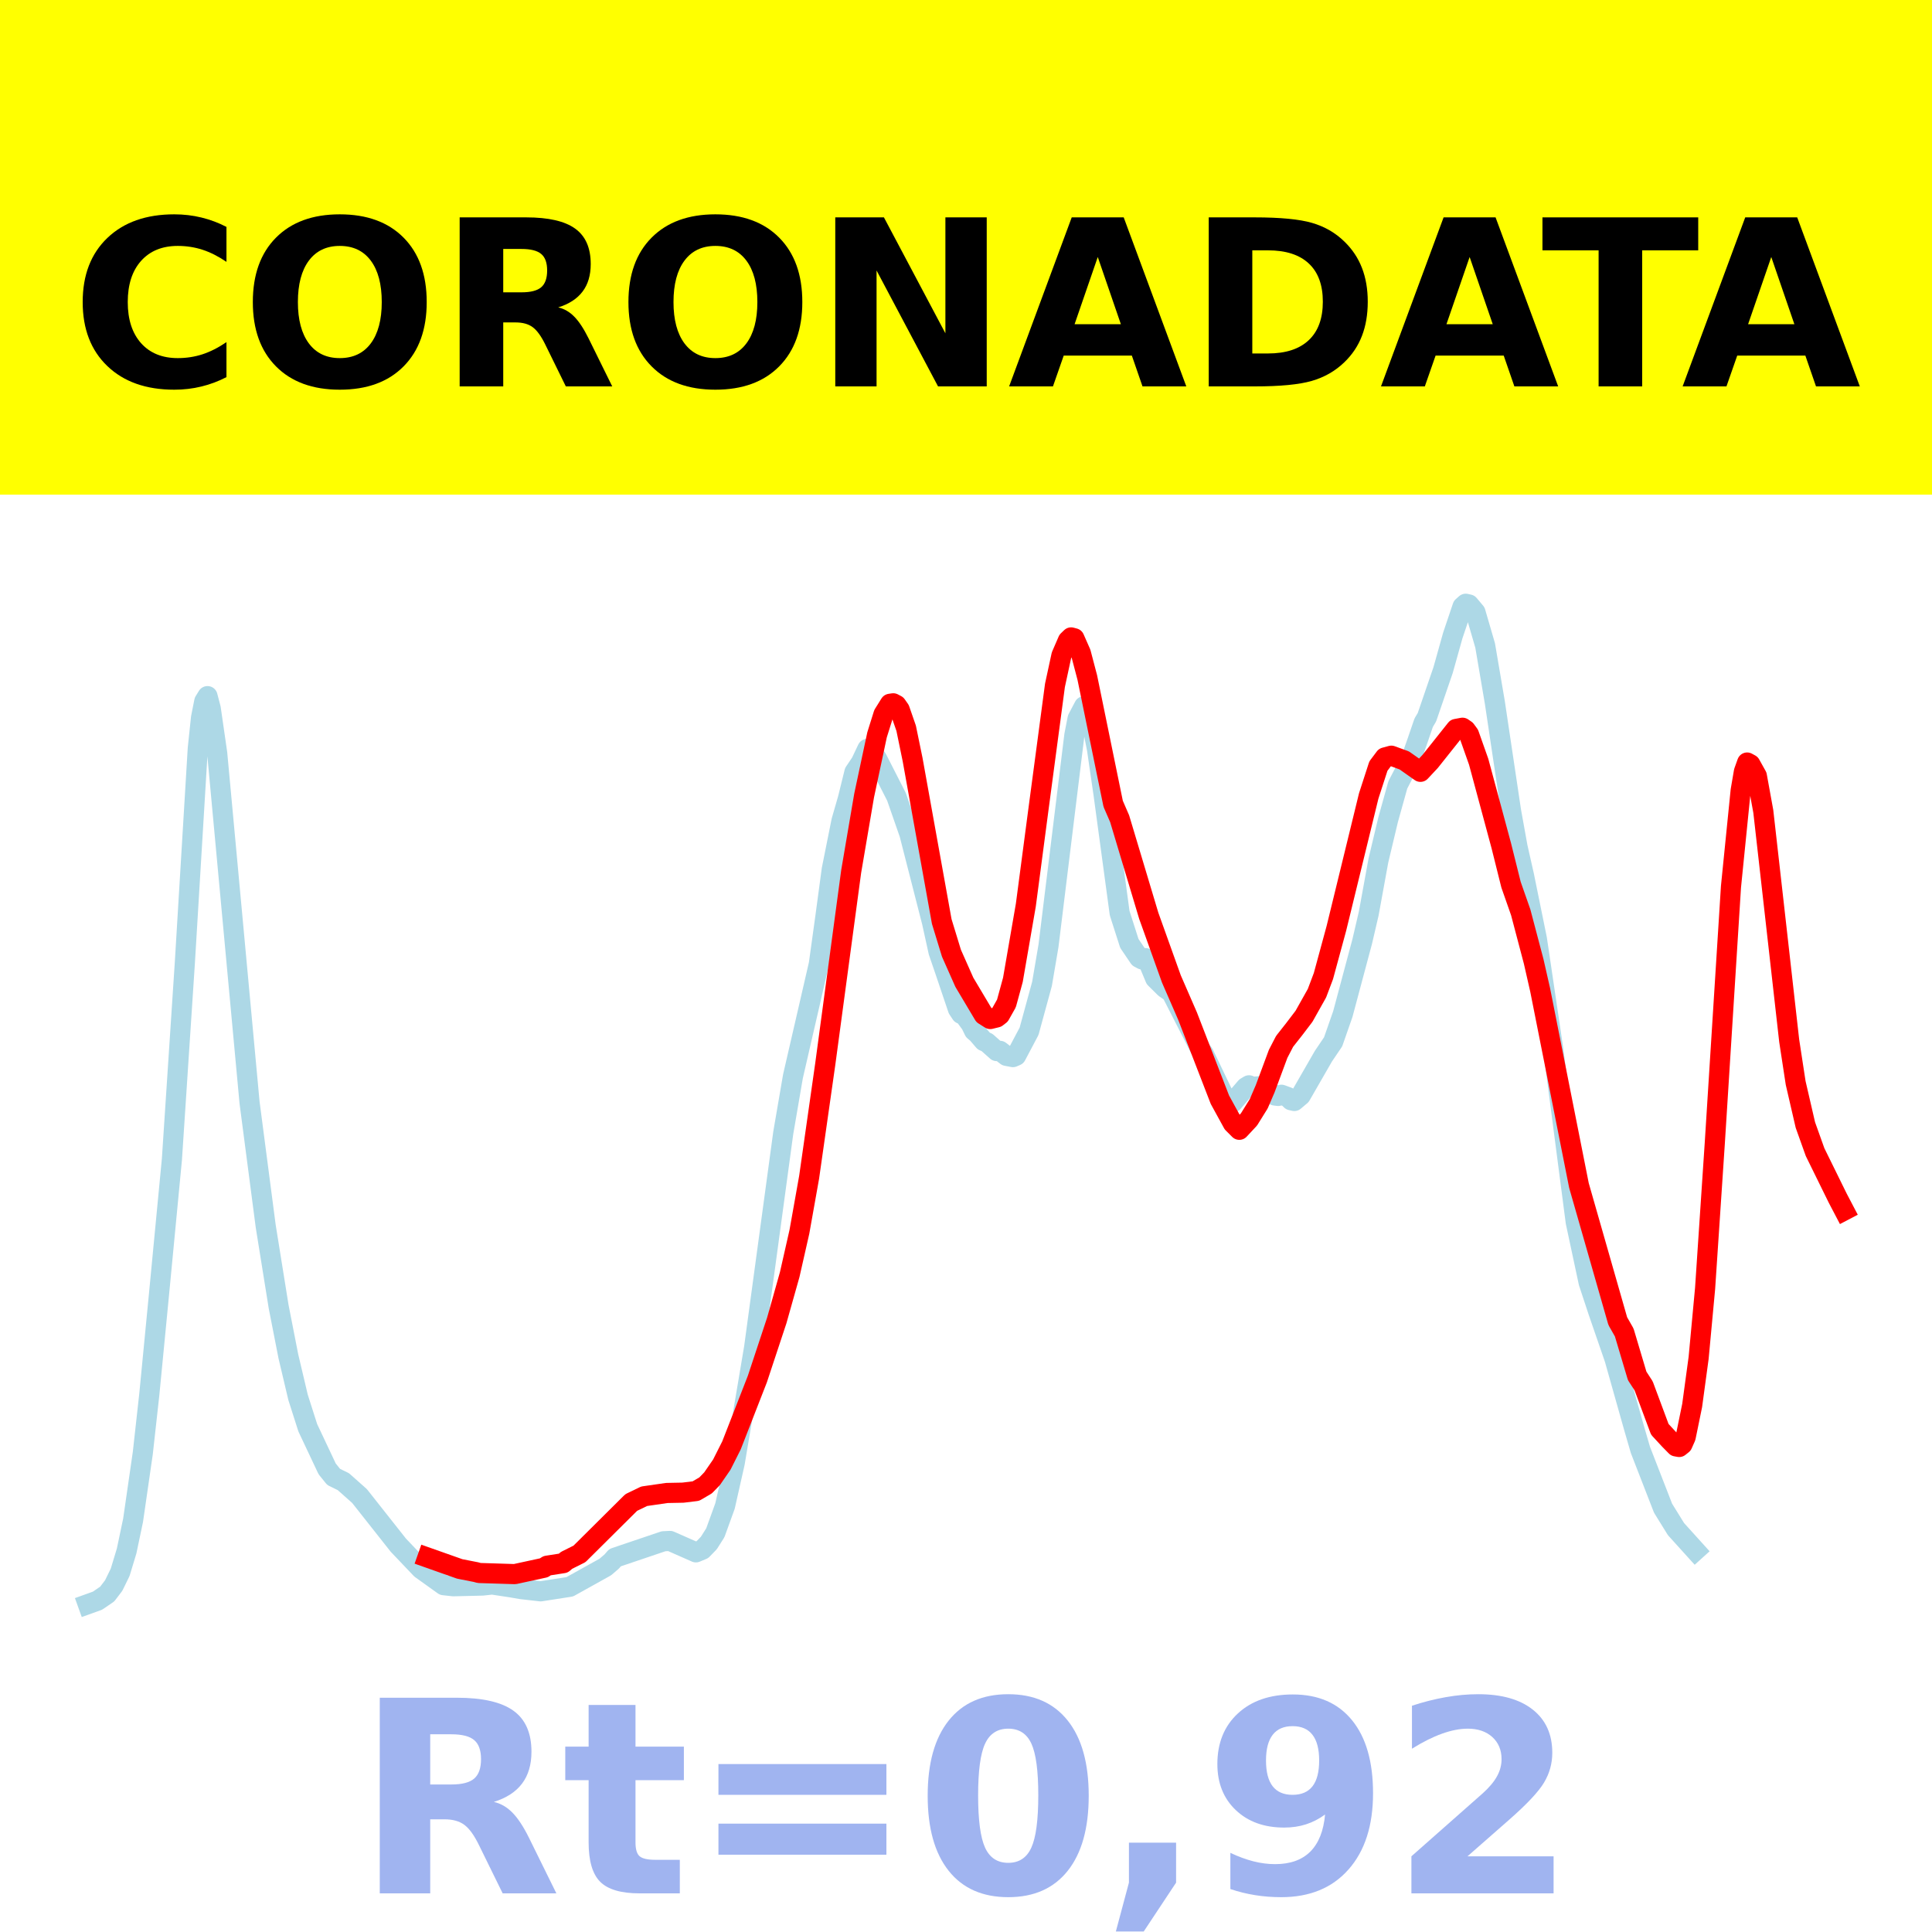
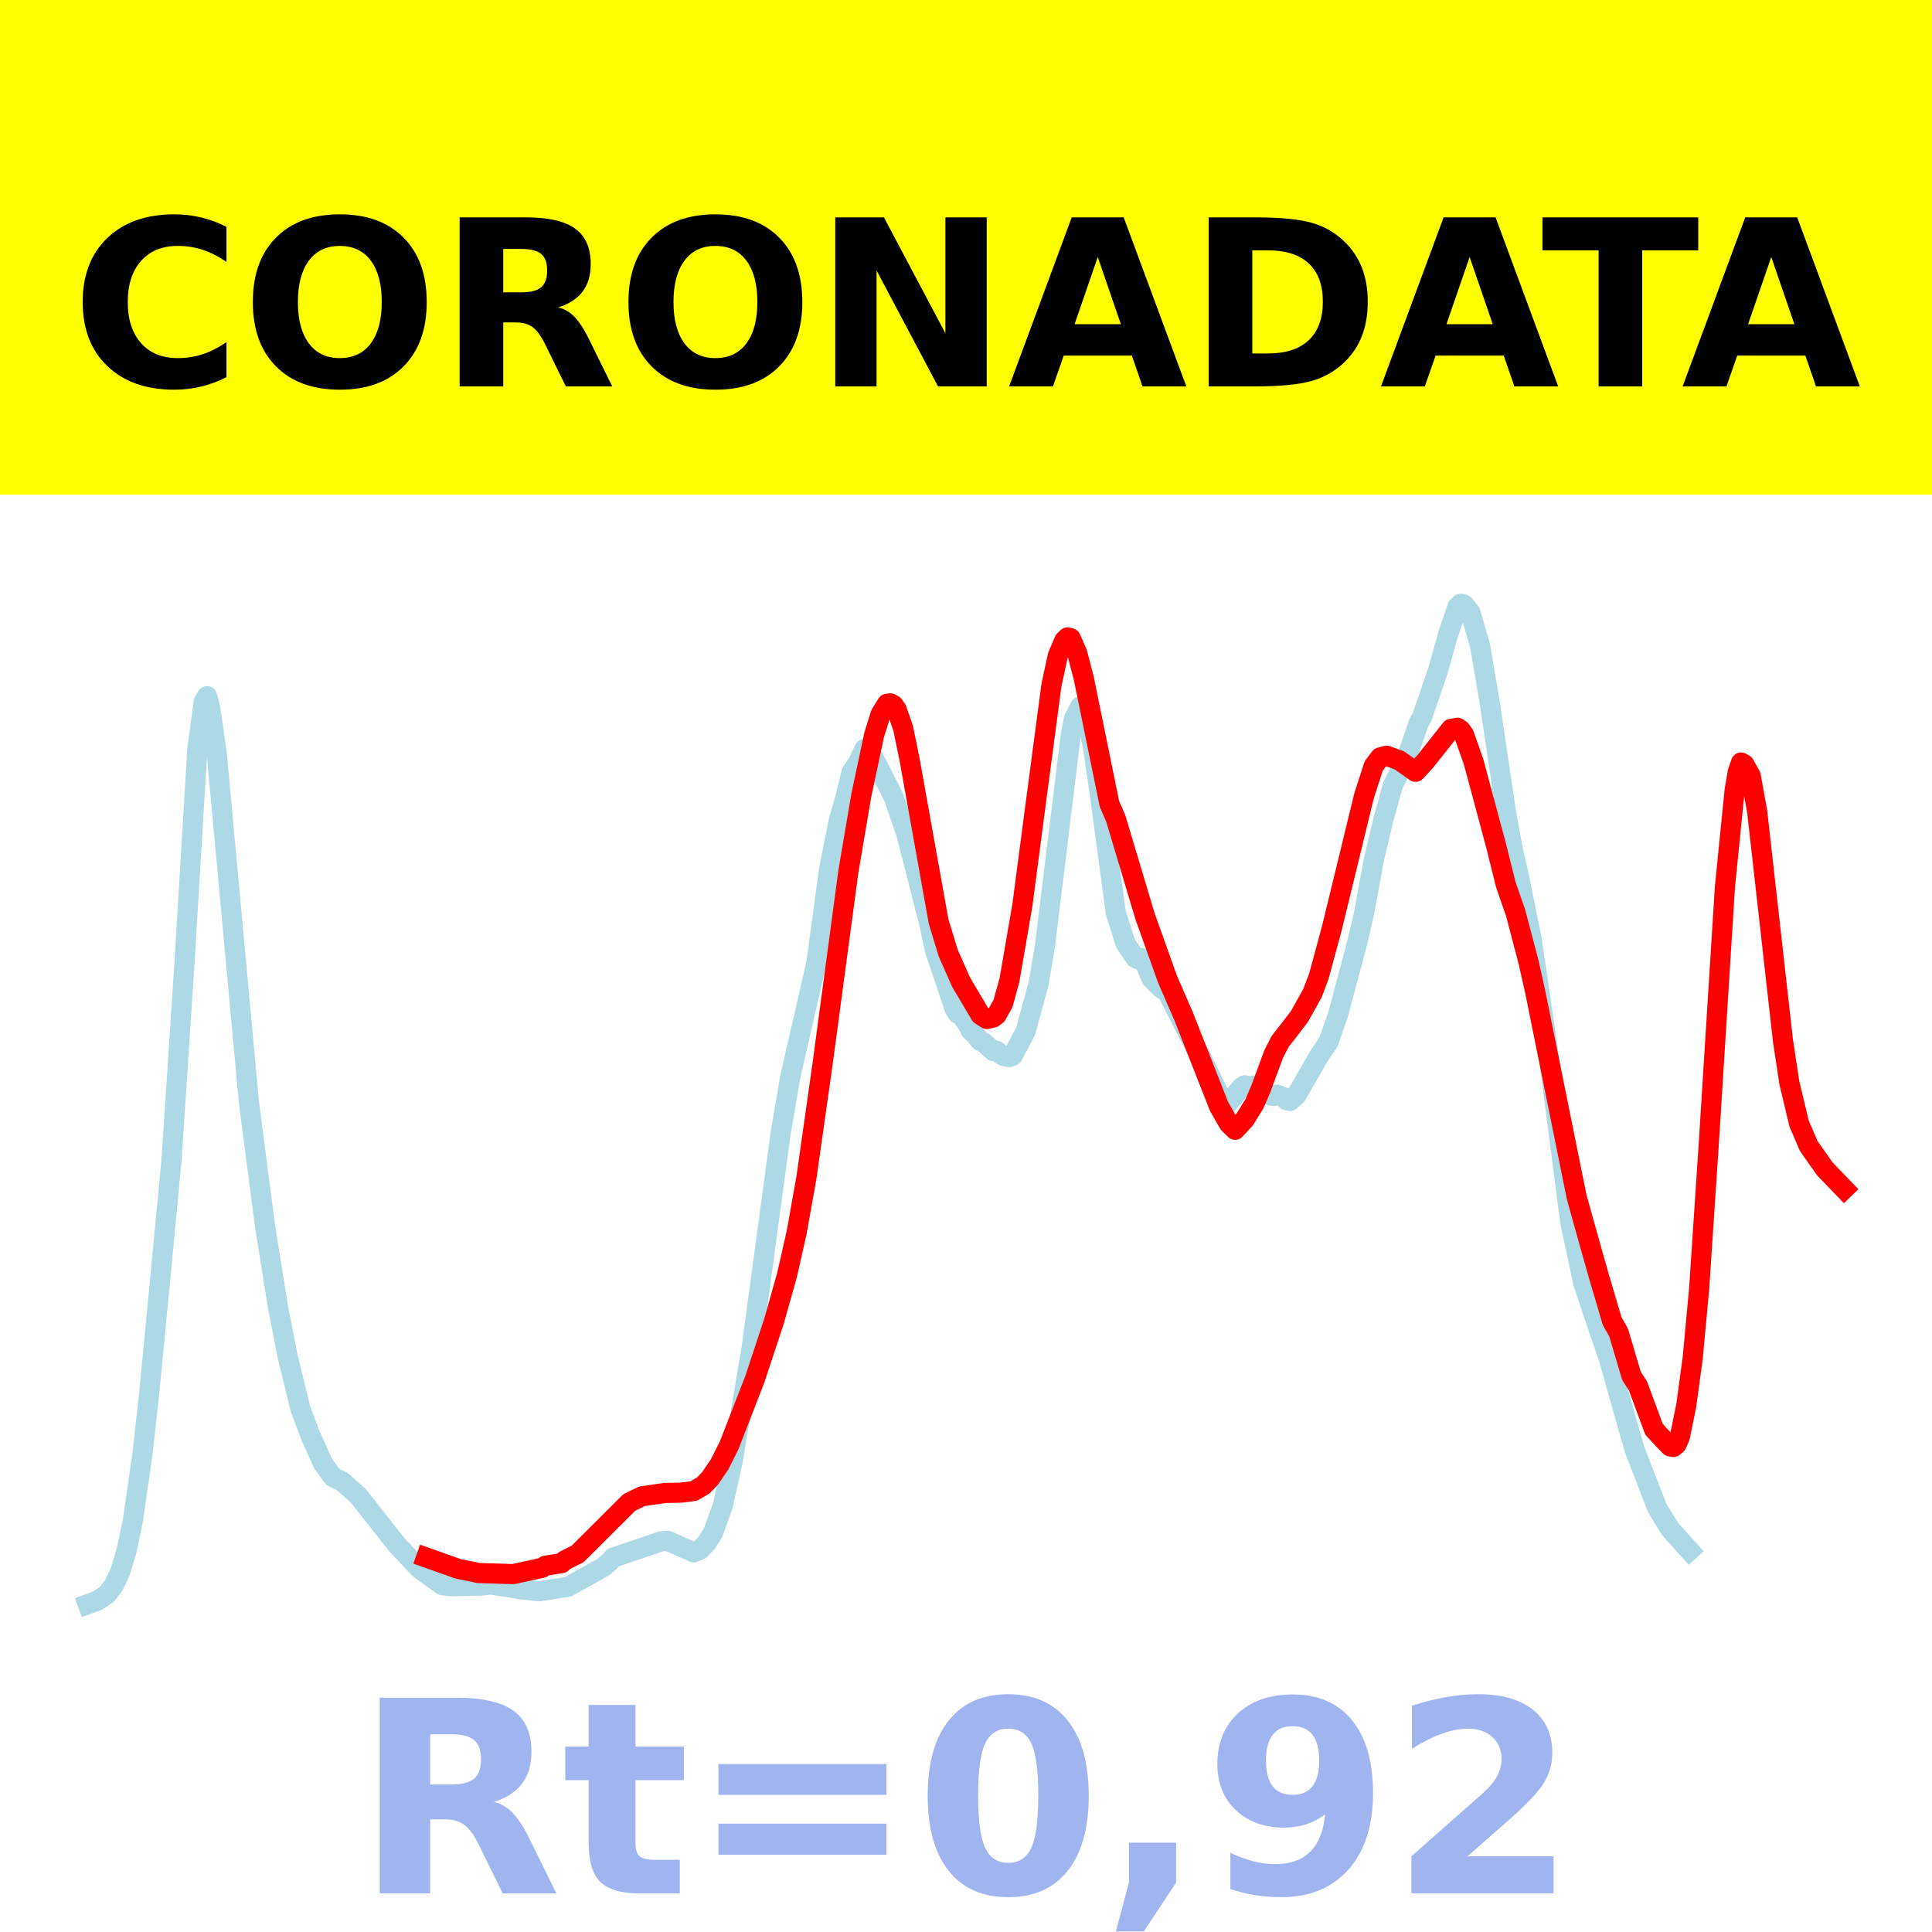
<svg xmlns="http://www.w3.org/2000/svg" xmlns:xlink="http://www.w3.org/1999/xlink" height="144pt" version="1.1" viewBox="0 0 144 144" width="144pt">
  <defs>
    <style type="text/css">*{stroke-linecap:butt;stroke-linejoin:round;}</style>
  </defs>
  <g id="figure_1">
    <g id="patch_1">
      <path d="M 0 144  L 144 144  L 144 0  L 0 0  z " style="fill:#ffffff;" />
    </g>
    <g id="axes_1">
      <g id="patch_2">
        <path d="M 0 144  L 144 144  L 144 0  L 0 0  z " style="fill:#ffffff;" />
      </g>
      <g id="line2d_1">
-         <path clip-path="url(#p28100bf2a8)" d="M 6.545 119.565  L 7.269 119.304  L 7.992 118.81  L 8.474 118.177  L 8.956 117.191  L 9.438 115.6  L 9.921 113.303  L 10.644 108.3  L 11.126 103.954  L 11.849 96.491  L 12.814 86.401  L 13.778 71.75  L 14.742 55.78  L 14.983 53.498  L 15.225 52.276  L 15.466 51.885  L 15.707 52.803  L 16.189 56.142  L 18.6 82.173  L 19.805 91.395  L 20.769 97.397  L 21.493 101.093  L 22.216 104.152  L 22.939 106.416  L 24.386 109.484  L 24.868 110.081  L 25.591 110.434  L 26.797 111.506  L 29.69 115.168  L 31.377 116.941  L 33.065 118.15  L 33.788 118.23  L 35.958 118.178  L 36.681 118.099  L 38.128 118.318  L 38.851 118.444  L 40.297 118.608  L 42.467 118.271  L 45.119 116.794  L 45.601 116.378  L 45.842 116.099  L 49.459 114.876  L 49.941 114.852  L 51.869 115.703  L 52.352 115.502  L 52.834 115.005  L 53.316 114.243  L 54.039 112.248  L 54.762 109.041  L 56.209 100.429  L 58.379 84.442  L 59.102 80.226  L 61.031 71.855  L 61.513 68.378  L 61.995 64.799  L 62.718 61.19  L 63.2 59.516  L 63.683 57.554  L 64.165 56.835  L 64.647 55.819  L 64.888 55.922  L 65.37 56.548  L 66.817 59.385  L 67.781 62.152  L 69.469 68.747  L 69.951 70.94  L 70.433 72.348  L 71.397 75.205  L 71.638 75.569  L 71.879 75.672  L 72.362 76.336  L 72.603 76.831  L 72.844 77.034  L 73.326 77.596  L 73.567 77.698  L 74.29 78.342  L 74.531 78.323  L 75.014 78.698  L 75.496 78.791  L 75.737 78.687  L 76.701 76.864  L 77.665 73.334  L 78.148 70.497  L 80.076 54.797  L 80.317 53.561  L 80.8 52.642  L 81.041 52.838  L 81.282 53.383  L 81.764 55.841  L 82.246 59.153  L 83.452 68.057  L 84.175 70.315  L 84.898 71.385  L 85.139 71.514  L 85.38 71.413  L 85.621 71.771  L 86.103 72.927  L 86.827 73.643  L 87.309 73.973  L 89.479 78.221  L 89.72 78.541  L 91.407 82.06  L 91.648 82.203  L 91.89 82.166  L 92.854 81.038  L 93.095 80.892  L 93.336 81.006  L 94.059 80.951  L 94.541 81.326  L 95.024 81.654  L 95.265 81.685  L 95.506 81.595  L 95.988 81.77  L 96.229 82.007  L 96.47 82.062  L 96.952 81.654  L 98.64 78.72  L 99.363 77.652  L 100.086 75.582  L 101.533 70.168  L 102.015 68.099  L 102.738 64.137  L 103.462 61.097  L 104.185 58.502  L 105.149 56.645  L 105.631 55.273  L 106.114 53.863  L 106.355 53.459  L 107.56 49.945  L 108.283 47.364  L 109.007 45.213  L 109.248 45  L 109.489 45.054  L 109.971 45.627  L 110.694 48.11  L 111.417 52.359  L 112.623 60.434  L 113.105 63.113  L 113.587 65.247  L 114.551 69.981  L 115.757 78.124  L 117.445 91.083  L 118.409 95.593  L 119.132 97.781  L 120.338 101.278  L 121.784 106.407  L 122.266 108.066  L 123.954 112.411  L 124.918 113.969  L 126.365 115.57  L 126.365 115.57  " style="fill:none;stroke:#add8e6;stroke-linecap:square;stroke-width:1.5;" />
+         <path clip-path="url(#p094fb9745c)" d="M 6.545 119.565  L 7.266 119.304  L 7.987 118.81  L 8.467 118.177  L 8.947 117.191  L 9.428 115.6  L 9.908 113.303  L 10.629 108.3  L 11.109 103.954  L 11.83 96.491  L 12.791 86.401  L 13.751 71.75  L 14.712 55.78  L 15.193 52.276  L 15.433 51.885  L 15.673 52.803  L 16.153 56.142  L 18.555 82.173  L 19.756 91.395  L 20.717 97.397  L 21.438 101.093  L 22.399 105.023  L 23.119 106.944  L 24.08 109.089  L 24.801 110.081  L 25.521 110.434  L 26.722 111.506  L 29.605 115.168  L 31.286 116.941  L 32.967 118.15  L 33.688 118.23  L 35.85 118.178  L 36.57 118.099  L 38.012 118.318  L 38.732 118.444  L 40.173 118.608  L 42.335 118.271  L 44.977 116.794  L 45.458 116.378  L 45.698 116.099  L 49.301 114.876  L 49.781 114.852  L 51.703 115.703  L 52.183 115.502  L 52.664 115.005  L 53.144 114.243  L 53.865 112.248  L 54.585 109.041  L 56.027 100.429  L 58.188 84.442  L 58.909 80.226  L 60.831 71.855  L 61.311 68.378  L 61.791 64.799  L 62.512 61.19  L 62.992 59.516  L 63.473 57.554  L 63.953 56.835  L 64.434 55.819  L 64.674 55.922  L 65.154 56.548  L 66.595 59.385  L 67.556 62.152  L 69.238 68.747  L 69.718 70.94  L 70.198 72.348  L 71.159 75.205  L 71.4 75.569  L 71.64 75.672  L 72.12 76.336  L 72.36 76.831  L 72.6 77.034  L 73.081 77.596  L 73.321 77.698  L 74.042 78.342  L 74.282 78.323  L 74.762 78.698  L 75.243 78.791  L 75.483 78.687  L 76.444 76.864  L 77.405 73.334  L 77.885 70.497  L 79.807 54.797  L 80.047 53.561  L 80.527 52.642  L 80.767 52.838  L 81.008 53.383  L 81.488 55.841  L 81.968 59.153  L 83.169 68.057  L 83.89 70.315  L 84.611 71.385  L 84.851 71.514  L 85.091 71.413  L 85.331 71.771  L 85.812 72.927  L 86.532 73.643  L 87.013 73.973  L 89.174 78.221  L 89.415 78.541  L 91.096 82.06  L 91.336 82.203  L 91.576 82.166  L 92.537 81.038  L 92.777 80.892  L 93.258 80.998  L 93.498 80.904  L 93.978 81.097  L 94.699 81.654  L 94.939 81.685  L 95.179 81.595  L 95.66 81.77  L 95.9 82.007  L 96.14 82.062  L 96.621 81.654  L 98.302 78.72  L 99.023 77.652  L 99.743 75.582  L 101.184 70.168  L 101.665 68.099  L 102.385 64.137  L 103.106 61.097  L 103.827 58.502  L 104.787 56.645  L 105.268 55.273  L 105.748 53.863  L 105.988 53.459  L 107.189 49.945  L 107.91 47.364  L 108.631 45.213  L 108.871 45  L 109.111 45.054  L 109.591 45.627  L 110.312 48.11  L 111.033 52.359  L 112.234 60.434  L 112.714 63.113  L 113.194 65.247  L 114.155 69.981  L 115.356 78.124  L 117.038 91.083  L 117.998 95.593  L 118.719 97.781  L 119.92 101.278  L 121.361 106.407  L 121.842 108.066  L 123.523 112.411  L 124.484 113.969  L 125.925 115.57  L 125.925 115.57  " style="fill:none;stroke:#add8e6;stroke-linecap:square;stroke-width:1.5;" />
      </g>
      <g id="line2d_2">
-         <path clip-path="url(#p28100bf2a8)" d="M 31.859 116.088  L 34.27 116.94  L 35.476 117.176  L 35.717 117.242  L 38.369 117.325  L 40.538 116.854  L 40.78 116.697  L 41.985 116.509  L 42.226 116.301  L 43.19 115.819  L 47.048 111.988  L 48.012 111.522  L 49.7 111.278  L 50.905 111.254  L 51.869 111.136  L 52.593 110.712  L 53.075 110.214  L 53.798 109.166  L 54.521 107.73  L 56.45 102.785  L 57.897 98.414  L 58.861 94.996  L 59.584 91.806  L 60.307 87.748  L 61.513 79.289  L 63.441 64.961  L 64.406 59.297  L 65.37 54.772  L 65.852 53.232  L 66.335 52.457  L 66.576 52.42  L 66.817 52.547  L 67.058 52.891  L 67.54 54.282  L 68.022 56.623  L 70.192 68.681  L 70.915 71.046  L 71.879 73.216  L 73.326 75.646  L 73.808 75.952  L 74.29 75.834  L 74.531 75.648  L 75.014 74.791  L 75.496 73.028  L 76.46 67.456  L 77.424 60.142  L 78.63 51.084  L 79.112 48.855  L 79.594 47.742  L 79.835 47.509  L 80.076 47.574  L 80.559 48.669  L 81.041 50.502  L 82.969 59.909  L 83.452 61.022  L 85.621 68.254  L 87.309 72.966  L 88.514 75.734  L 90.925 81.967  L 91.89 83.727  L 92.372 84.208  L 93.095 83.432  L 93.818 82.268  L 94.3 81.147  L 95.265 78.547  L 95.747 77.617  L 96.47 76.698  L 97.193 75.748  L 98.158 74.029  L 98.64 72.752  L 99.604 69.205  L 102.015 59.327  L 102.738 57.098  L 103.22 56.457  L 103.703 56.325  L 104.667 56.678  L 105.872 57.527  L 106.596 56.753  L 108.524 54.331  L 109.007 54.241  L 109.248 54.407  L 109.489 54.735  L 110.212 56.779  L 111.9 63.043  L 112.623 65.94  L 113.346 68.002  L 114.31 71.655  L 114.793 73.778  L 117.686 88.358  L 120.579 98.469  L 121.061 99.316  L 122.025 102.551  L 122.507 103.294  L 123.713 106.534  L 124.436 107.316  L 124.918 107.806  L 125.159 107.849  L 125.4 107.656  L 125.641 107.113  L 126.124 104.754  L 126.606 101.207  L 127.088 96.032  L 127.811 85.198  L 129.017 66.093  L 129.74 58.914  L 129.981 57.508  L 130.222 56.834  L 130.463 56.965  L 130.945 57.83  L 131.427 60.483  L 132.151 66.887  L 133.356 77.567  L 133.838 80.717  L 134.562 83.848  L 135.285 85.872  L 136.972 89.301  L 137.455 90.223  L 137.455 90.223  " style="fill:none;stroke:#ff0000;stroke-linecap:square;stroke-width:1.5;" />
+         <path clip-path="url(#p094fb9745c)" d="M 31.766 116.088  L 34.168 116.94  L 35.369 117.176  L 35.61 117.242  L 38.252 117.325  L 40.414 116.854  L 40.654 116.697  L 41.855 116.509  L 42.095 116.301  L 43.056 115.819  L 46.899 111.988  L 47.86 111.522  L 49.541 111.278  L 50.742 111.254  L 51.703 111.136  L 52.424 110.712  L 52.904 110.214  L 53.625 109.166  L 54.345 107.73  L 56.267 102.785  L 57.708 98.414  L 58.669 94.996  L 59.389 91.806  L 60.11 87.748  L 61.311 79.289  L 63.233 64.961  L 64.193 59.297  L 65.154 54.772  L 65.635 53.232  L 66.115 52.457  L 66.355 52.42  L 66.595 52.547  L 66.836 52.891  L 67.316 54.282  L 67.796 56.623  L 69.958 68.681  L 70.679 71.046  L 71.64 73.216  L 73.081 75.646  L 73.561 75.952  L 74.042 75.834  L 74.282 75.648  L 74.762 74.791  L 75.243 73.028  L 76.204 67.456  L 77.164 60.142  L 78.365 51.084  L 78.846 48.855  L 79.326 47.742  L 79.566 47.509  L 79.807 47.574  L 80.287 48.669  L 80.767 50.502  L 82.689 59.909  L 83.169 61.022  L 85.331 68.254  L 87.013 72.966  L 88.214 75.734  L 90.856 82.459  L 91.576 83.727  L 92.057 84.208  L 92.777 83.432  L 93.498 82.268  L 93.978 81.147  L 94.939 78.547  L 95.42 77.617  L 96.14 76.698  L 96.861 75.748  L 97.822 74.029  L 98.302 72.752  L 99.263 69.205  L 101.665 59.327  L 102.385 57.098  L 102.866 56.457  L 103.346 56.325  L 104.307 56.678  L 105.508 57.527  L 106.229 56.753  L 108.15 54.331  L 108.631 54.241  L 108.871 54.407  L 109.111 54.735  L 109.832 56.779  L 111.513 63.043  L 112.234 65.94  L 112.954 68.002  L 113.915 71.655  L 114.395 73.778  L 117.518 89.231  L 118.479 92.676  L 119.199 95.214  L 120.16 98.469  L 120.641 99.316  L 121.601 102.551  L 122.082 103.294  L 123.283 106.534  L 124.003 107.316  L 124.484 107.806  L 124.724 107.849  L 124.964 107.656  L 125.204 107.113  L 125.685 104.754  L 126.165 101.207  L 126.646 96.032  L 127.366 85.198  L 128.567 66.093  L 129.288 58.914  L 129.528 57.508  L 129.768 56.834  L 130.008 56.965  L 130.489 57.83  L 130.969 60.483  L 131.69 66.887  L 132.891 77.568  L 133.371 80.717  L 134.092 83.737  L 134.812 85.418  L 136.013 87.122  L 137.455 88.62  L 137.455 88.62  " style="fill:none;stroke:#ff0000;stroke-linecap:square;stroke-width:1.5;" />
      </g>
      <g id="patch_3">
        <path d="M 0 144  L 0 0  " style="fill:none;stroke:#ffffff;stroke-linecap:square;stroke-linejoin:miter;stroke-width:0.8;" />
      </g>
      <g id="patch_4">
        <path d="M 144 144  L 144 0  " style="fill:none;stroke:#ffffff;stroke-linecap:square;stroke-linejoin:miter;stroke-width:0.8;" />
      </g>
      <g id="patch_5">
        <path d="M 0 144  L 144 144  " style="fill:none;stroke:#ffffff;stroke-linecap:square;stroke-linejoin:miter;stroke-width:0.8;" />
      </g>
      <g id="patch_6">
        <path d="M 0 0  L 144 0  " style="fill:none;stroke:#ffffff;stroke-linecap:square;stroke-linejoin:miter;stroke-width:0.8;" />
      </g>
    </g>
    <g id="text_1">
      <g id="patch_7">
        <path d="M -64.848 36.368  L 208.848 36.368  L 208.848 -7.654  L -64.848 -7.654  z " style="fill:#ffff00;stroke:#ffff00;stroke-linejoin:miter;" />
      </g>
      <g transform="translate(72 9.45018)scale(0.1728 -0.1728)" />
      <g transform="translate(-60.87375 28.8)scale(0.1728 -0.1728)">
        <defs>
          <path id="DejaVuSans-Bold-32" />
          <path d="M 67 4  Q 61.812 1.312 56.203 -0.047  Q 50.594 -1.422 44.484 -1.422  Q 26.266 -1.422 15.625 8.766  Q 4.984 18.953 4.984 36.375  Q 4.984 53.859 15.625 64.031  Q 26.266 74.219 44.484 74.219  Q 50.594 74.219 56.203 72.844  Q 61.812 71.484 67 68.797  L 67 53.719  Q 61.766 57.281 56.688 58.938  Q 51.609 60.594 46 60.594  Q 35.938 60.594 30.172 54.141  Q 24.422 47.703 24.422 36.375  Q 24.422 25.094 30.172 18.641  Q 35.938 12.203 46 12.203  Q 51.609 12.203 56.688 13.859  Q 61.766 15.531 67 19.094  z " id="DejaVuSans-Bold-67" />
          <path d="M 42.484 60.594  Q 33.891 60.594 29.156 54.25  Q 24.422 47.906 24.422 36.375  Q 24.422 24.906 29.156 18.547  Q 33.891 12.203 42.484 12.203  Q 51.125 12.203 55.859 18.547  Q 60.594 24.906 60.594 36.375  Q 60.594 47.906 55.859 54.25  Q 51.125 60.594 42.484 60.594  z M 42.484 74.219  Q 60.062 74.219 70.016 64.156  Q 79.984 54.109 79.984 36.375  Q 79.984 18.703 70.016 8.641  Q 60.062 -1.422 42.484 -1.422  Q 24.953 -1.422 14.969 8.641  Q 4.984 18.703 4.984 36.375  Q 4.984 54.109 14.969 64.156  Q 24.953 74.219 42.484 74.219  z " id="DejaVuSans-Bold-79" />
          <path d="M 35.891 40.578  Q 41.797 40.578 44.359 42.766  Q 46.922 44.969 46.922 50  Q 46.922 54.984 44.359 57.125  Q 41.797 59.281 35.891 59.281  L 27.984 59.281  L 27.984 40.578  z M 27.984 27.594  L 27.984 0  L 9.188 0  L 9.188 72.906  L 37.891 72.906  Q 52.297 72.906 59 68.062  Q 65.719 63.234 65.719 52.781  Q 65.719 45.562 62.219 40.922  Q 58.734 36.281 51.703 34.078  Q 55.562 33.203 58.609 30.094  Q 61.672 27 64.797 20.703  L 75 0  L 54.984 0  L 46.094 18.109  Q 43.406 23.578 40.641 25.578  Q 37.891 27.594 33.297 27.594  z " id="DejaVuSans-Bold-82" />
          <path d="M 9.188 72.906  L 30.172 72.906  L 56.688 22.906  L 56.688 72.906  L 74.516 72.906  L 74.516 0  L 53.516 0  L 27 50  L 27 0  L 9.188 0  z " id="DejaVuSans-Bold-78" />
          <path d="M 53.422 13.281  L 24.031 13.281  L 19.391 0  L 0.484 0  L 27.484 72.906  L 49.906 72.906  L 76.906 0  L 58.016 0  z M 28.719 26.812  L 48.688 26.812  L 38.719 55.812  z " id="DejaVuSans-Bold-65" />
          <path d="M 27.984 58.688  L 27.984 14.203  L 34.719 14.203  Q 46.234 14.203 52.312 19.922  Q 58.406 25.641 58.406 36.531  Q 58.406 47.359 52.344 53.016  Q 46.297 58.688 34.719 58.688  z M 9.188 72.906  L 29 72.906  Q 45.609 72.906 53.734 70.531  Q 61.859 68.172 67.672 62.5  Q 72.797 57.562 75.281 51.109  Q 77.781 44.672 77.781 36.531  Q 77.781 28.266 75.281 21.797  Q 72.797 15.328 67.672 10.406  Q 61.812 4.734 53.609 2.359  Q 45.406 0 29 0  L 9.188 0  z " id="DejaVuSans-Bold-68" />
          <path d="M 0.484 72.906  L 67.672 72.906  L 67.672 58.688  L 43.5 58.688  L 43.5 0  L 24.703 0  L 24.703 58.688  L 0.484 58.688  z " id="DejaVuSans-Bold-84" />
        </defs>
        <use xlink:href="#DejaVuSans-Bold-32" />
        <use x="34.814" xlink:href="#DejaVuSans-Bold-32" />
        <use x="69.629" xlink:href="#DejaVuSans-Bold-32" />
        <use x="104.443" xlink:href="#DejaVuSans-Bold-32" />
        <use x="139.258" xlink:href="#DejaVuSans-Bold-32" />
        <use x="174.072" xlink:href="#DejaVuSans-Bold-32" />
        <use x="208.887" xlink:href="#DejaVuSans-Bold-32" />
        <use x="243.701" xlink:href="#DejaVuSans-Bold-32" />
        <use x="278.516" xlink:href="#DejaVuSans-Bold-32" />
        <use x="313.33" xlink:href="#DejaVuSans-Bold-32" />
        <use x="348.145" xlink:href="#DejaVuSans-Bold-32" />
        <use x="382.959" xlink:href="#DejaVuSans-Bold-67" />
        <use x="456.348" xlink:href="#DejaVuSans-Bold-79" />
        <use x="541.357" xlink:href="#DejaVuSans-Bold-82" />
        <use x="618.359" xlink:href="#DejaVuSans-Bold-79" />
        <use x="703.369" xlink:href="#DejaVuSans-Bold-78" />
        <use x="787.061" xlink:href="#DejaVuSans-Bold-65" />
        <use x="864.453" xlink:href="#DejaVuSans-Bold-68" />
        <use x="947.461" xlink:href="#DejaVuSans-Bold-65" />
        <use x="1017.104" xlink:href="#DejaVuSans-Bold-84" />
        <use x="1077.566" xlink:href="#DejaVuSans-Bold-65" />
        <use x="1154.959" xlink:href="#DejaVuSans-Bold-32" />
        <use x="1189.773" xlink:href="#DejaVuSans-Bold-32" />
        <use x="1224.588" xlink:href="#DejaVuSans-Bold-32" />
        <use x="1259.402" xlink:href="#DejaVuSans-Bold-32" />
        <use x="1294.217" xlink:href="#DejaVuSans-Bold-32" />
        <use x="1329.031" xlink:href="#DejaVuSans-Bold-32" />
        <use x="1363.846" xlink:href="#DejaVuSans-Bold-32" />
        <use x="1398.66" xlink:href="#DejaVuSans-Bold-32" />
        <use x="1433.475" xlink:href="#DejaVuSans-Bold-32" />
        <use x="1468.289" xlink:href="#DejaVuSans-Bold-32" />
        <use x="1503.104" xlink:href="#DejaVuSans-Bold-32" />
      </g>
    </g>
    <g id="text_2">
      <g style="fill:#4169e1;opacity:0.5;" transform="translate(26.46875 141.12)scale(0.2 -0.2)">
        <defs>
          <path d="M 27.484 70.219  L 27.484 54.688  L 45.516 54.688  L 45.516 42.188  L 27.484 42.188  L 27.484 19  Q 27.484 15.188 29 13.844  Q 30.516 12.5 35.016 12.5  L 44 12.5  L 44 0  L 29 0  Q 18.656 0 14.328 4.312  Q 10.016 8.641 10.016 19  L 10.016 42.188  L 1.312 42.188  L 1.312 54.688  L 10.016 54.688  L 10.016 70.219  z " id="DejaVuSans-Bold-116" />
          <path d="M 10.594 48.188  L 73.188 48.188  L 73.188 36.719  L 10.594 36.719  z M 10.594 25.984  L 73.188 25.984  L 73.188 14.406  L 10.594 14.406  z " id="DejaVuSans-Bold-61" />
          <path d="M 46 36.531  Q 46 50.203 43.438 55.781  Q 40.875 61.375 34.812 61.375  Q 28.766 61.375 26.172 55.781  Q 23.578 50.203 23.578 36.531  Q 23.578 22.703 26.172 17.031  Q 28.766 11.375 34.812 11.375  Q 40.828 11.375 43.406 17.031  Q 46 22.703 46 36.531  z M 64.797 36.375  Q 64.797 18.266 56.984 8.422  Q 49.172 -1.422 34.812 -1.422  Q 20.406 -1.422 12.594 8.422  Q 4.781 18.266 4.781 36.375  Q 4.781 54.547 12.594 64.375  Q 20.406 74.219 34.812 74.219  Q 49.172 74.219 56.984 64.375  Q 64.797 54.547 64.797 36.375  z " id="DejaVuSans-Bold-48" />
          <path d="M 10.203 18.891  L 27.781 18.891  L 27.781 4  L 15.719 -14.203  L 5.328 -14.203  L 10.203 4  z " id="DejaVuSans-Bold-44" />
          <path d="M 10.016 1.609  L 10.016 15.094  Q 14.5 12.984 18.594 11.938  Q 22.703 10.891 26.703 10.891  Q 35.109 10.891 39.797 15.547  Q 44.484 20.219 45.312 29.391  Q 42 26.953 38.234 25.734  Q 34.469 24.516 30.078 24.516  Q 18.891 24.516 12.031 31.031  Q 5.172 37.547 5.172 48.188  Q 5.172 59.969 12.812 67.047  Q 20.453 74.125 33.297 74.125  Q 47.562 74.125 55.375 64.5  Q 63.188 54.891 63.188 37.312  Q 63.188 19.234 54.047 8.906  Q 44.922 -1.422 29 -1.422  Q 23.875 -1.422 19.188 -0.656  Q 14.5 0.094 10.016 1.609  z M 33.203 36.719  Q 38.141 36.719 40.625 39.906  Q 43.109 43.109 43.109 49.516  Q 43.109 55.859 40.625 59.078  Q 38.141 62.312 33.203 62.312  Q 28.266 62.312 25.781 59.078  Q 23.297 55.859 23.297 49.516  Q 23.297 43.109 25.781 39.906  Q 28.266 36.719 33.203 36.719  z " id="DejaVuSans-Bold-57" />
          <path d="M 28.812 13.812  L 60.891 13.812  L 60.891 0  L 7.906 0  L 7.906 13.812  L 34.516 37.312  Q 38.094 40.531 39.797 43.609  Q 41.5 46.688 41.5 50  Q 41.5 55.125 38.062 58.25  Q 34.625 61.375 28.906 61.375  Q 24.516 61.375 19.281 59.5  Q 14.062 57.625 8.109 53.906  L 8.109 69.922  Q 14.453 72.016 20.656 73.109  Q 26.859 74.219 32.812 74.219  Q 45.906 74.219 53.156 68.453  Q 60.406 62.703 60.406 52.391  Q 60.406 46.438 57.328 41.281  Q 54.25 36.141 44.391 27.484  z " id="DejaVuSans-Bold-50" />
        </defs>
        <use xlink:href="#DejaVuSans-Bold-82" />
        <use x="77.002" xlink:href="#DejaVuSans-Bold-116" />
        <use x="124.805" xlink:href="#DejaVuSans-Bold-61" />
        <use x="208.594" xlink:href="#DejaVuSans-Bold-48" />
        <use x="278.174" xlink:href="#DejaVuSans-Bold-44" />
        <use x="316.162" xlink:href="#DejaVuSans-Bold-57" />
        <use x="385.742" xlink:href="#DejaVuSans-Bold-50" />
      </g>
    </g>
  </g>
  <defs>
-     <clipPath id="p28100bf2a8">
+     <clipPath id="p094fb9745c">
      <rect height="144" width="144" x="0" y="0" />
    </clipPath>
  </defs>
</svg>
